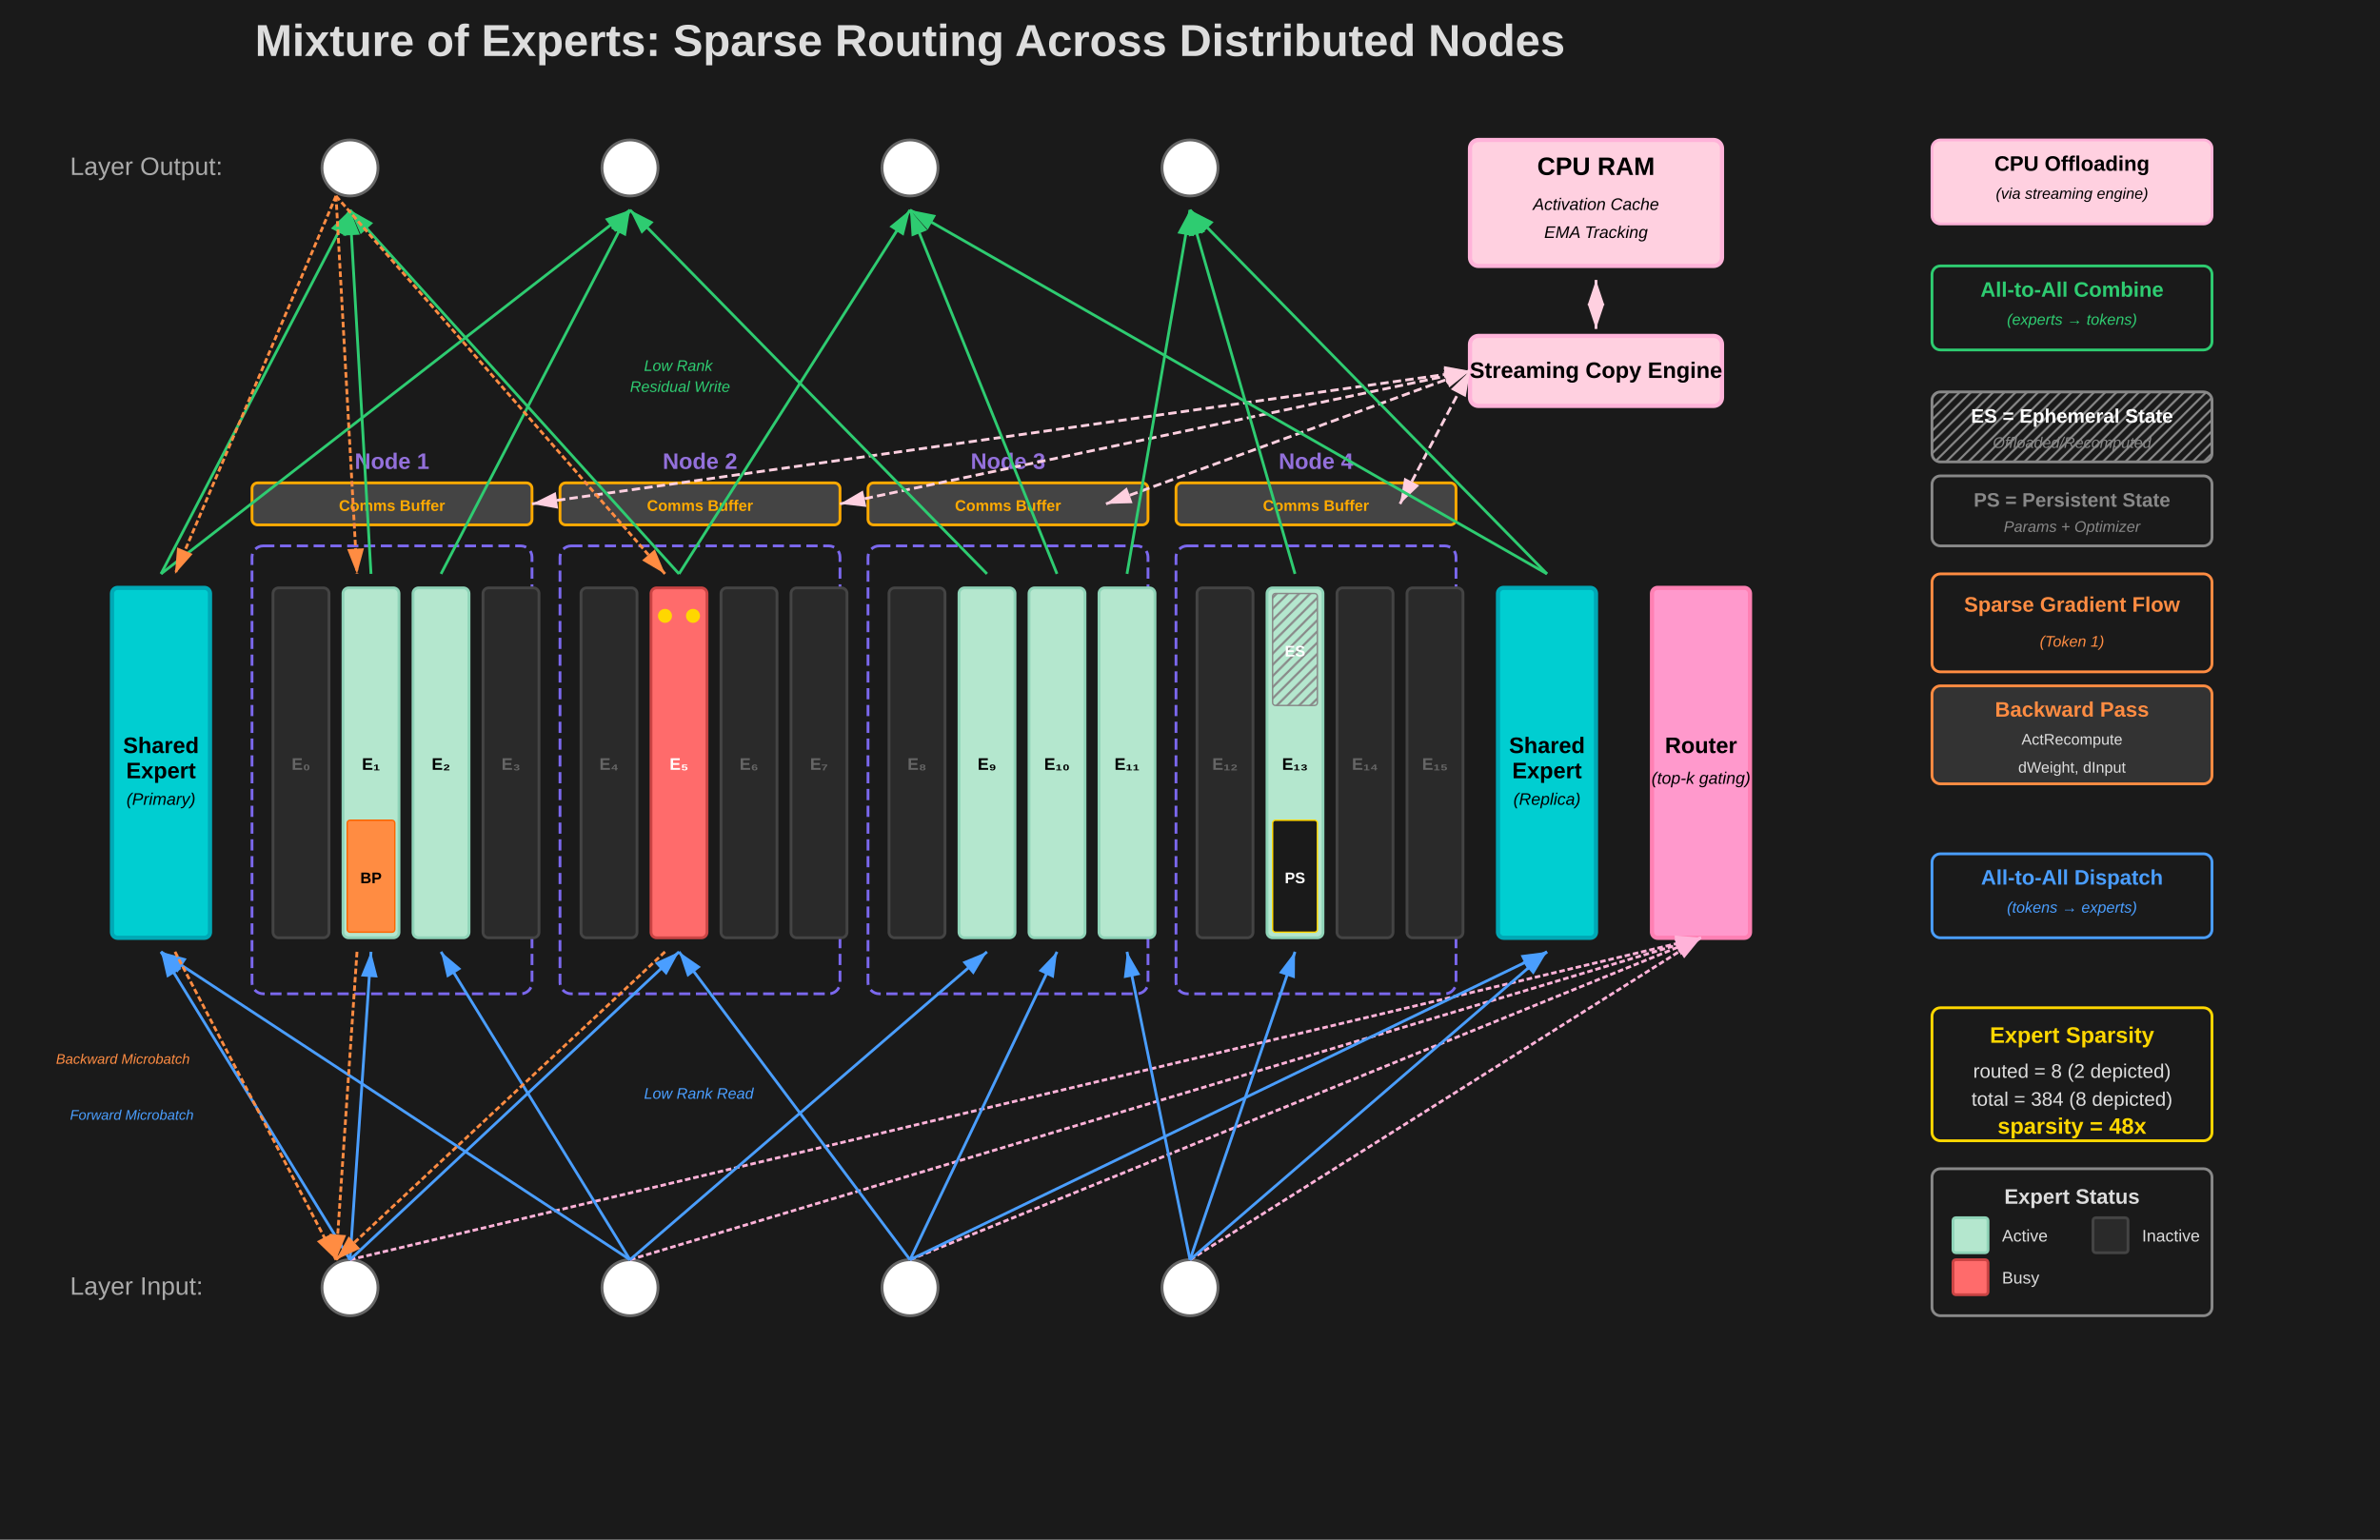
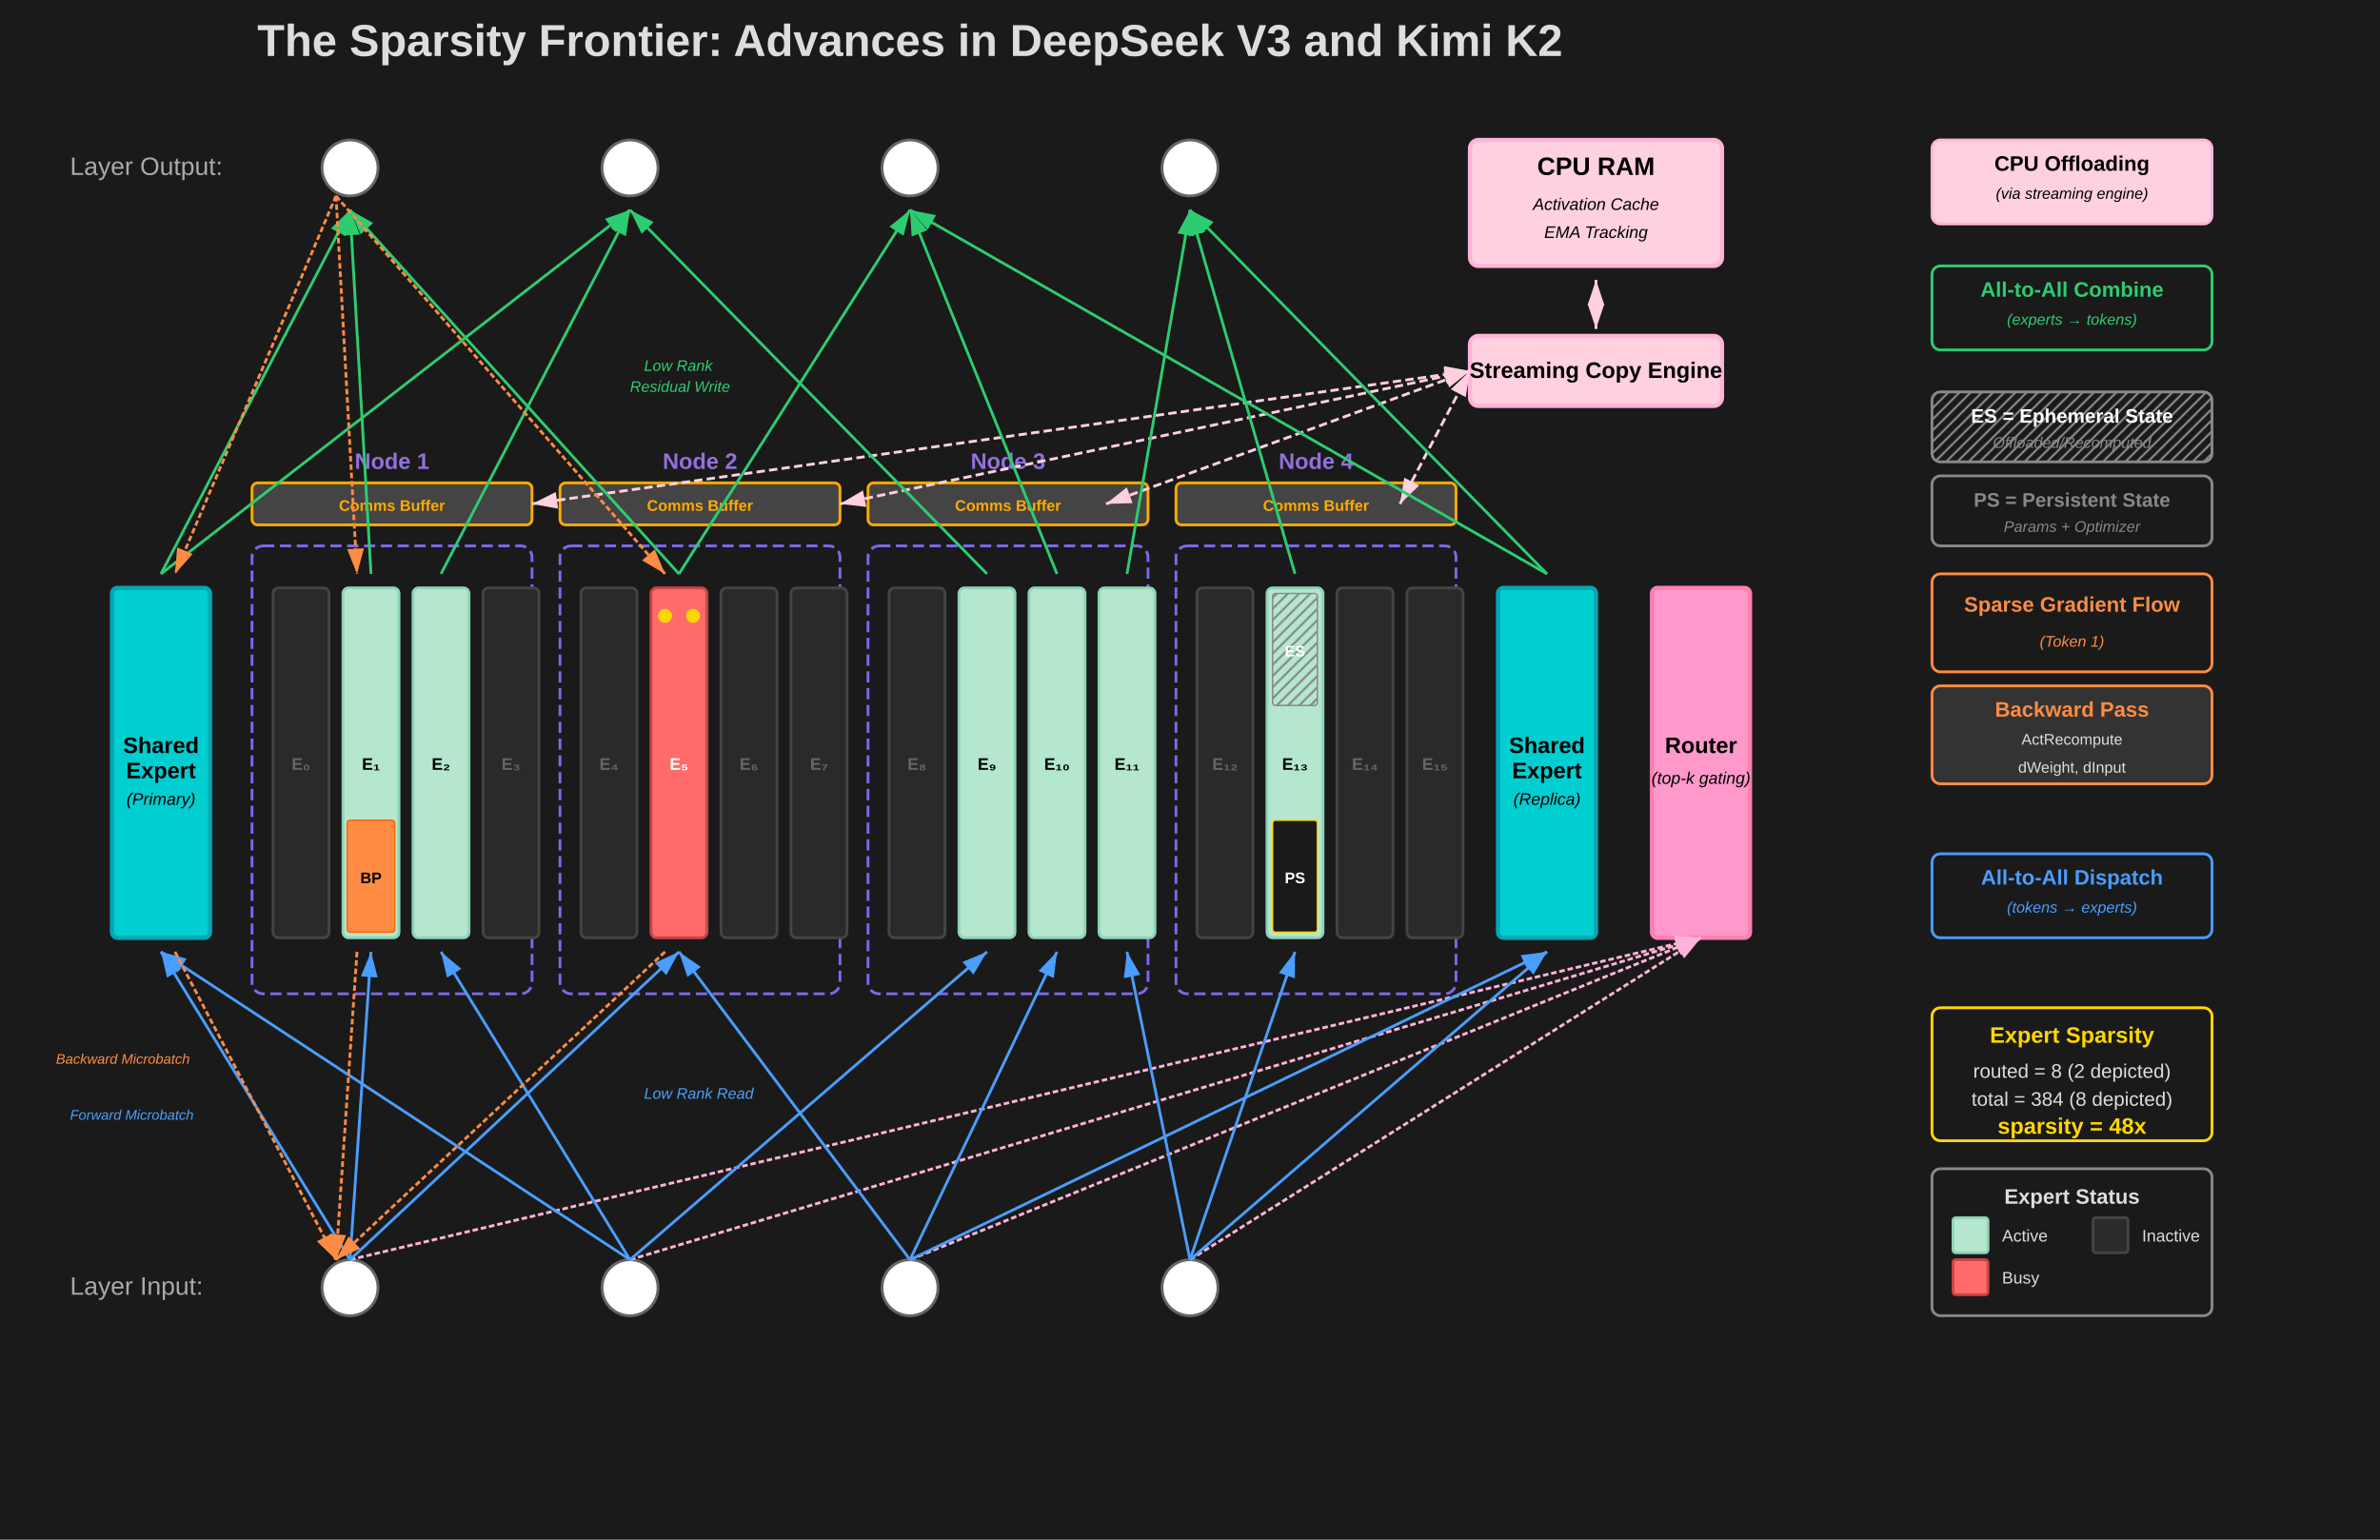
<svg xmlns="http://www.w3.org/2000/svg" viewBox="0 0 1700 1100">
  <rect width="1700" height="1100" fill="#1a1a1a" />
  <defs>
    <pattern id="diagonalStripes" patternUnits="userSpaceOnUse" width="8" height="8">
      <path d="M-2,2 l4,-4 M0,8 l8,-8 M6,10 l4,-4" stroke="#888" stroke-width="1.5" />
    </pattern>
    <marker id="arrowBlue" markerWidth="10" markerHeight="10" refX="9" refY="3" orient="auto" markerUnits="strokeWidth">
      <path d="M0,0 L0,6 L9,3 z" fill="#4a9eff" />
    </marker>
    <marker id="arrowGreen" markerWidth="10" markerHeight="10" refX="9" refY="3" orient="auto" markerUnits="strokeWidth">
      <path d="M0,0 L0,6 L9,3 z" fill="#2ecc71" />
    </marker>
    <marker id="arrowOrange" markerWidth="10" markerHeight="10" refX="9" refY="3" orient="auto" markerUnits="strokeWidth">
      <path d="M0,0 L0,6 L9,3 z" fill="#ff8c42" />
    </marker>
    <marker id="arrowPink2" markerWidth="10" markerHeight="10" refX="9" refY="3" orient="auto" markerUnits="strokeWidth">
      <path d="M0,0 L0,6 L9,3 z" fill="#FFD0E0" />
    </marker>
    <marker id="arrowPink2BidiStart" markerWidth="10" markerHeight="10" refX="0" refY="3" orient="auto" markerUnits="strokeWidth">
      <path d="M9,0 L9,6 L0,3 z" fill="#FFD0E0" />
    </marker>
    <marker id="arrowPink2BidiEnd" markerWidth="10" markerHeight="10" refX="9" refY="3" orient="auto" markerUnits="strokeWidth">
      <path d="M0,0 L0,6 L9,3 z" fill="#FFD0E0" />
    </marker>
    <marker id="arrowPink" markerWidth="10" markerHeight="10" refX="9" refY="3" orient="auto" markerUnits="strokeWidth">
      <path d="M0,0 L0,6 L9,3 z" fill="#FFB3D9" />
    </marker>
  </defs>
-   <text x="650" y="40" fill="#ddd" font-size="32" font-family="Arial, sans-serif" font-weight="700" text-anchor="middle">Mixture of Experts: Sparse Routing Across Distributed Nodes</text>
+   <text x="650" y="40" fill="#ddd" font-size="32" font-family="Arial, sans-serif" font-weight="700" text-anchor="middle">The Sparsity Frontier: Advances in DeepSeek V3 and Kimi K2</text>
  <text x="50" y="125" fill="#aaa" font-size="18" font-family="Arial, sans-serif">Layer Output:</text>
  <circle cx="250" cy="120" r="20" fill="#ffffff" stroke="#666" stroke-width="2" />
  <circle cx="450" cy="120" r="20" fill="#ffffff" stroke="#666" stroke-width="2" />
  <circle cx="650" cy="120" r="20" fill="#ffffff" stroke="#666" stroke-width="2" />
  <circle cx="850" cy="120" r="20" fill="#ffffff" stroke="#666" stroke-width="2" />
  <rect x="1050" y="100" width="180" height="90" fill="#FFD0E0" stroke="#FFB3D9" stroke-width="3" rx="6" />
  <text x="1140" y="125" fill="#000" font-size="18" font-family="Arial, sans-serif" font-weight="700" text-anchor="middle">CPU RAM</text>
  <text x="1140" y="150" fill="#000" font-size="12" font-family="Arial, sans-serif" font-style="italic" text-anchor="middle">Activation Cache</text>
  <text x="1140" y="170" fill="#000" font-size="12" font-family="Arial, sans-serif" font-style="italic" text-anchor="middle">EMA Tracking</text>
  <rect x="1050" y="240" width="180" height="50" fill="#FFD0E0" stroke="#FFB3D9" stroke-width="3" rx="6" />
  <text x="1140" y="270" fill="#000" font-size="16" font-family="Arial, sans-serif" font-weight="700" text-anchor="middle">Streaming Copy Engine</text>
  <line x1="1140" y1="200" x2="1140" y2="235" stroke="#FFD0E0" stroke-width="2" marker-end="url(#arrowPink2BidiEnd)" marker-start="url(#arrowPink2BidiStart)" />
  <rect x="80" y="420" width="70" height="250" fill="#00CED1" stroke="#00A8B5" stroke-width="3" rx="4" />
  <text x="115" y="538" fill="#000" font-size="16" font-family="Arial, sans-serif" font-weight="700" text-anchor="middle">Shared</text>
  <text x="115" y="556" fill="#000" font-size="16" font-family="Arial, sans-serif" font-weight="700" text-anchor="middle">Expert</text>
  <text x="115" y="575" fill="#000" font-size="12" font-family="Arial, sans-serif" font-style="italic" text-anchor="middle">(Primary)</text>
  <text x="280" y="335" fill="#9370db" font-size="16" font-family="Arial, sans-serif" font-weight="600" text-anchor="middle">Node 1</text>
  <text x="500" y="335" fill="#9370db" font-size="16" font-family="Arial, sans-serif" font-weight="600" text-anchor="middle">Node 2</text>
  <text x="720" y="335" fill="#9370db" font-size="16" font-family="Arial, sans-serif" font-weight="600" text-anchor="middle">Node 3</text>
  <text x="940" y="335" fill="#9370db" font-size="16" font-family="Arial, sans-serif" font-weight="600" text-anchor="middle">Node 4</text>
  <rect x="180" y="345" width="200" height="30" fill="#444444" stroke="#ffaa00" stroke-width="2" rx="4" />
  <text x="280" y="365" fill="#ffaa00" font-size="11" font-family="Arial, sans-serif" font-weight="600" text-anchor="middle">Comms Buffer</text>
  <rect x="400" y="345" width="200" height="30" fill="#444444" stroke="#ffaa00" stroke-width="2" rx="4" />
  <text x="500" y="365" fill="#ffaa00" font-size="11" font-family="Arial, sans-serif" font-weight="600" text-anchor="middle">Comms Buffer</text>
  <rect x="620" y="345" width="200" height="30" fill="#444444" stroke="#ffaa00" stroke-width="2" rx="4" />
  <text x="720" y="365" fill="#ffaa00" font-size="11" font-family="Arial, sans-serif" font-weight="600" text-anchor="middle">Comms Buffer</text>
  <rect x="840" y="345" width="200" height="30" fill="#444444" stroke="#ffaa00" stroke-width="2" rx="4" />
  <text x="940" y="365" fill="#ffaa00" font-size="11" font-family="Arial, sans-serif" font-weight="600" text-anchor="middle">Comms Buffer</text>
  <rect x="180" y="390" width="200" height="320" fill="none" stroke="#7b68ee" stroke-width="2" stroke-dasharray="8,4" rx="8" />
  <rect x="400" y="390" width="200" height="320" fill="none" stroke="#7b68ee" stroke-width="2" stroke-dasharray="8,4" rx="8" />
  <rect x="620" y="390" width="200" height="320" fill="none" stroke="#7b68ee" stroke-width="2" stroke-dasharray="8,4" rx="8" />
  <rect x="840" y="390" width="200" height="320" fill="none" stroke="#7b68ee" stroke-width="2" stroke-dasharray="8,4" rx="8" />
  <line x1="380" y1="360" x2="1050" y2="265" stroke="#FFD0E0" stroke-width="2" stroke-dasharray="6,3" marker-end="url(#arrowPink2BidiEnd)" marker-start="url(#arrowPink2BidiStart)" />
  <line x1="600" y1="360" x2="1050" y2="265" stroke="#FFD0E0" stroke-width="2" stroke-dasharray="6,3" marker-end="url(#arrowPink2BidiEnd)" marker-start="url(#arrowPink2BidiStart)" />
  <line x1="790" y1="360" x2="1050" y2="265" stroke="#FFD0E0" stroke-width="2" stroke-dasharray="6,3" marker-end="url(#arrowPink2BidiEnd)" marker-start="url(#arrowPink2BidiStart)" />
  <line x1="1000" y1="360" x2="1050" y2="265" stroke="#FFD0E0" stroke-width="2" stroke-dasharray="6,3" marker-end="url(#arrowPink2BidiEnd)" marker-start="url(#arrowPink2BidiStart)" />
  <rect x="1070" y="420" width="70" height="250" fill="#00CED1" stroke="#00A8B5" stroke-width="3" rx="4" />
  <text x="1105" y="538" fill="#000" font-size="16" font-family="Arial, sans-serif" font-weight="700" text-anchor="middle">Shared</text>
  <text x="1105" y="556" fill="#000" font-size="16" font-family="Arial, sans-serif" font-weight="700" text-anchor="middle">Expert</text>
  <text x="1105" y="575" fill="#000" font-size="12" font-family="Arial, sans-serif" font-style="italic" text-anchor="middle">(Replica)</text>
  <rect x="1180" y="420" width="70" height="250" fill="#FF99CC" stroke="#FF80B3" stroke-width="3" rx="4" />
  <text x="1215" y="538" fill="#000" font-size="16" font-family="Arial, sans-serif" font-weight="700" text-anchor="middle">Router</text>
  <text x="1215" y="560" fill="#000" font-size="12" font-family="Arial, sans-serif" font-style="italic" text-anchor="middle">(top-k gating)</text>
  <rect x="195" y="420" width="40" height="250" fill="#2a2a2a" stroke="#444" stroke-width="2" rx="4" />
  <text x="215" y="550" fill="#666" font-size="12" font-family="Arial, sans-serif" font-weight="600" text-anchor="middle">E₀</text>
  <rect x="245" y="420" width="40" height="250" fill="#B4E7CE" stroke="#8FD4B8" stroke-width="2" rx="4" />
  <text x="265" y="550" fill="#000" font-size="12" font-family="Arial, sans-serif" font-weight="600" text-anchor="middle">E₁</text>
  <rect x="248" y="586" width="34" height="80" fill="#ff8c42" stroke="#ff6600" stroke-width="1" rx="2" />
  <text x="265" y="631" fill="#000" font-size="11" font-family="Arial, sans-serif" font-weight="700" text-anchor="middle">BP</text>
  <rect x="295" y="420" width="40" height="250" fill="#B4E7CE" stroke="#8FD4B8" stroke-width="2" rx="4" />
  <text x="315" y="550" fill="#000" font-size="12" font-family="Arial, sans-serif" font-weight="600" text-anchor="middle">E₂</text>
  <rect x="345" y="420" width="40" height="250" fill="#2a2a2a" stroke="#444" stroke-width="2" rx="4" />
  <text x="365" y="550" fill="#666" font-size="12" font-family="Arial, sans-serif" font-weight="600" text-anchor="middle">E₃</text>
  <rect x="415" y="420" width="40" height="250" fill="#2a2a2a" stroke="#444" stroke-width="2" rx="4" />
  <text x="435" y="550" fill="#666" font-size="12" font-family="Arial, sans-serif" font-weight="600" text-anchor="middle">E₄</text>
  <rect x="465" y="420" width="40" height="250" fill="#ff6b6b" stroke="#cc4444" stroke-width="2" rx="4" />
  <text x="485" y="550" fill="#fff" font-size="12" font-family="Arial, sans-serif" font-weight="600" text-anchor="middle">E₅</text>
  <circle cx="495" cy="440" r="5" fill="#ffd700" />
  <circle cx="475" cy="440" r="5" fill="#ffd700" />
  <rect x="515" y="420" width="40" height="250" fill="#2a2a2a" stroke="#444" stroke-width="2" rx="4" />
  <text x="535" y="550" fill="#666" font-size="12" font-family="Arial, sans-serif" font-weight="600" text-anchor="middle">E₆</text>
  <rect x="565" y="420" width="40" height="250" fill="#2a2a2a" stroke="#444" stroke-width="2" rx="4" />
  <text x="585" y="550" fill="#666" font-size="12" font-family="Arial, sans-serif" font-weight="600" text-anchor="middle">E₇</text>
  <rect x="635" y="420" width="40" height="250" fill="#2a2a2a" stroke="#444" stroke-width="2" rx="4" />
  <text x="655" y="550" fill="#666" font-size="12" font-family="Arial, sans-serif" font-weight="600" text-anchor="middle">E₈</text>
  <rect x="685" y="420" width="40" height="250" fill="#B4E7CE" stroke="#8FD4B8" stroke-width="2" rx="4" />
  <text x="705" y="550" fill="#000" font-size="12" font-family="Arial, sans-serif" font-weight="600" text-anchor="middle">E₉</text>
  <rect x="735" y="420" width="40" height="250" fill="#B4E7CE" stroke="#8FD4B8" stroke-width="2" rx="4" />
  <text x="755" y="550" fill="#000" font-size="12" font-family="Arial, sans-serif" font-weight="600" text-anchor="middle">E₁₀</text>
  <rect x="785" y="420" width="40" height="250" fill="#B4E7CE" stroke="#8FD4B8" stroke-width="2" rx="4" />
  <text x="805" y="550" fill="#000" font-size="12" font-family="Arial, sans-serif" font-weight="600" text-anchor="middle">E₁₁</text>
  <rect x="855" y="420" width="40" height="250" fill="#2a2a2a" stroke="#444" stroke-width="2" rx="4" />
  <text x="875" y="550" fill="#666" font-size="12" font-family="Arial, sans-serif" font-weight="600" text-anchor="middle">E₁₂</text>
  <rect x="905" y="420" width="40" height="250" fill="#B4E7CE" stroke="#8FD4B8" stroke-width="2" rx="4" />
  <text x="925" y="550" fill="#000" font-size="12" font-family="Arial, sans-serif" font-weight="600" text-anchor="middle">E₁₃</text>
  <rect x="909" y="424" width="32" height="80" fill="url(#diagonalStripes)" stroke="#888" stroke-width="1" rx="2" />
  <text x="925" y="469" fill="#fff" font-size="11" font-family="Arial, sans-serif" font-weight="700" text-anchor="middle">ES</text>
  <rect x="909" y="586" width="32" height="80" fill="#1a1a1a" stroke="#ffd700" stroke-width="1" rx="2" />
  <text x="925" y="631" fill="#fff" font-size="11" font-family="Arial, sans-serif" font-weight="700" text-anchor="middle">PS</text>
  <rect x="955" y="420" width="40" height="250" fill="#2a2a2a" stroke="#444" stroke-width="2" rx="4" />
  <text x="975" y="550" fill="#666" font-size="12" font-family="Arial, sans-serif" font-weight="600" text-anchor="middle">E₁₄</text>
  <rect x="1005" y="420" width="40" height="250" fill="#2a2a2a" stroke="#444" stroke-width="2" rx="4" />
  <text x="1025" y="550" fill="#666" font-size="12" font-family="Arial, sans-serif" font-weight="600" text-anchor="middle">E₁₅</text>
  <text x="50" y="925" fill="#aaa" font-size="18" font-family="Arial, sans-serif">Layer Input:</text>
  <circle cx="250" cy="920" r="20" fill="#ffffff" stroke="#666" stroke-width="2" />
  <circle cx="450" cy="920" r="20" fill="#ffffff" stroke="#666" stroke-width="2" />
  <circle cx="650" cy="920" r="20" fill="#ffffff" stroke="#666" stroke-width="2" />
  <circle cx="850" cy="920" r="20" fill="#ffffff" stroke="#666" stroke-width="2" />
  <line x1="250" y1="900" x2="1215" y2="670" stroke="#FFB3D9" stroke-width="2" stroke-dasharray="4,2" marker-end="url(#arrowPink)" />
  <line x1="450" y1="900" x2="1215" y2="670" stroke="#FFB3D9" stroke-width="2" stroke-dasharray="4,2" marker-end="url(#arrowPink)" />
  <line x1="650" y1="900" x2="1215" y2="670" stroke="#FFB3D9" stroke-width="2" stroke-dasharray="4,2" marker-end="url(#arrowPink)" />
  <line x1="850" y1="900" x2="1215" y2="670" stroke="#FFB3D9" stroke-width="2" stroke-dasharray="4,2" marker-end="url(#arrowPink)" />
  <line x1="250" y1="900" x2="265" y2="680" stroke="#4a9eff" stroke-width="2" marker-end="url(#arrowBlue)" />
  <line x1="250" y1="900" x2="485" y2="680" stroke="#4a9eff" stroke-width="2" marker-end="url(#arrowBlue)" />
  <line x1="250" y1="900" x2="115" y2="680" stroke="#4a9eff" stroke-width="2" marker-end="url(#arrowBlue)" />
  <line x1="450" y1="900" x2="315" y2="680" stroke="#4a9eff" stroke-width="2" marker-end="url(#arrowBlue)" />
  <line x1="450" y1="900" x2="705" y2="680" stroke="#4a9eff" stroke-width="2" marker-end="url(#arrowBlue)" />
  <line x1="450" y1="900" x2="115" y2="680" stroke="#4a9eff" stroke-width="2" marker-end="url(#arrowBlue)" />
  <text x="460" y="785" fill="#4a9eff" font-size="11" font-family="Arial, sans-serif" font-style="italic">Low Rank Read</text>
  <line x1="650" y1="900" x2="485" y2="680" stroke="#4a9eff" stroke-width="2" marker-end="url(#arrowBlue)" />
  <line x1="650" y1="900" x2="755" y2="680" stroke="#4a9eff" stroke-width="2" marker-end="url(#arrowBlue)" />
  <line x1="650" y1="900" x2="1105" y2="680" stroke="#4a9eff" stroke-width="2" marker-end="url(#arrowBlue)" />
  <line x1="850" y1="900" x2="805" y2="680" stroke="#4a9eff" stroke-width="2" marker-end="url(#arrowBlue)" />
  <line x1="850" y1="900" x2="925" y2="680" stroke="#4a9eff" stroke-width="2" marker-end="url(#arrowBlue)" />
  <line x1="850" y1="900" x2="1105" y2="680" stroke="#4a9eff" stroke-width="2" marker-end="url(#arrowBlue)" />
  <text x="50" y="800" fill="#4a9eff" font-size="10" font-family="Arial, sans-serif" font-style="italic">Forward Microbatch</text>
  <line x1="265" y1="410" x2="250" y2="150" stroke="#2ecc71" stroke-width="2" marker-end="url(#arrowGreen)" />
  <text x="460" y="265" fill="#2ecc71" font-size="11" font-family="Arial, sans-serif" font-style="italic">Low Rank</text>
  <text x="450" y="280" fill="#2ecc71" font-size="11" font-family="Arial, sans-serif" font-style="italic">Residual Write</text>
  <line x1="315" y1="410" x2="450" y2="150" stroke="#2ecc71" stroke-width="2" marker-end="url(#arrowGreen)" />
  <line x1="485" y1="410" x2="250" y2="150" stroke="#2ecc71" stroke-width="2" marker-end="url(#arrowGreen)" />
  <line x1="485" y1="410" x2="650" y2="150" stroke="#2ecc71" stroke-width="2" marker-end="url(#arrowGreen)" />
  <line x1="705" y1="410" x2="450" y2="150" stroke="#2ecc71" stroke-width="2" marker-end="url(#arrowGreen)" />
  <line x1="755" y1="410" x2="650" y2="150" stroke="#2ecc71" stroke-width="2" marker-end="url(#arrowGreen)" />
  <line x1="805" y1="410" x2="850" y2="150" stroke="#2ecc71" stroke-width="2" marker-end="url(#arrowGreen)" />
  <line x1="925" y1="410" x2="850" y2="150" stroke="#2ecc71" stroke-width="2" marker-end="url(#arrowGreen)" />
  <line x1="115" y1="410" x2="250" y2="150" stroke="#2ecc71" stroke-width="2" marker-end="url(#arrowGreen)" />
  <line x1="115" y1="410" x2="450" y2="150" stroke="#2ecc71" stroke-width="2" marker-end="url(#arrowGreen)" />
  <line x1="1105" y1="410" x2="650" y2="150" stroke="#2ecc71" stroke-width="2" marker-end="url(#arrowGreen)" />
  <line x1="1105" y1="410" x2="850" y2="150" stroke="#2ecc71" stroke-width="2" marker-end="url(#arrowGreen)" />
  <line x1="240" y1="140" x2="125" y2="410" stroke="#ff8c42" stroke-width="2" stroke-dasharray="4,2" marker-end="url(#arrowOrange)" />
  <line x1="240" y1="140" x2="255" y2="410" stroke="#ff8c42" stroke-width="2" stroke-dasharray="4,2" marker-end="url(#arrowOrange)" />
  <line x1="240" y1="140" x2="475" y2="410" stroke="#ff8c42" stroke-width="2" stroke-dasharray="4,2" marker-end="url(#arrowOrange)" />
  <line x1="125" y1="680" x2="240" y2="900" stroke="#ff8c42" stroke-width="2" stroke-dasharray="4,2" marker-end="url(#arrowOrange)" />
  <line x1="255" y1="680" x2="240" y2="900" stroke="#ff8c42" stroke-width="2" stroke-dasharray="4,2" marker-end="url(#arrowOrange)" />
  <line x1="475" y1="680" x2="240" y2="900" stroke="#ff8c42" stroke-width="2" stroke-dasharray="4,2" marker-end="url(#arrowOrange)" />
  <text x="40" y="760" fill="#ff8c42" font-size="10" font-family="Arial, sans-serif" font-style="italic">Backward Microbatch</text>
  <rect x="1380" y="100" width="200" height="60" fill="#FFD0E0" stroke="#FFB3D9" stroke-width="2" rx="6" />
  <text x="1480" y="122" fill="#000" font-size="15" font-family="Arial, sans-serif" font-weight="700" text-anchor="middle">CPU Offloading</text>
  <text x="1480" y="142" fill="#000" font-size="11" font-family="Arial, sans-serif" font-style="italic" text-anchor="middle">(via streaming engine)</text>
  <rect x="1380" y="190" width="200" height="60" fill="#1a1a1a" stroke="#2ecc71" stroke-width="2" rx="6" />
  <text x="1480" y="212" fill="#2ecc71" font-size="15" font-family="Arial, sans-serif" font-weight="700" text-anchor="middle">All-to-All Combine</text>
  <text x="1480" y="232" fill="#2ecc71" font-size="11" font-family="Arial, sans-serif" font-style="italic" text-anchor="middle">(experts → tokens)</text>
  <rect x="1380" y="280" width="200" height="50" fill="url(#diagonalStripes)" stroke="#888" stroke-width="2" rx="6" />
  <text x="1480" y="302" fill="#fff" font-size="14" font-family="Arial, sans-serif" font-weight="700" text-anchor="middle">ES = Ephemeral State</text>
  <text x="1480" y="320" fill="#888" font-size="11" font-family="Arial, sans-serif" font-style="italic" text-anchor="middle">Offloaded/Recomputed</text>
  <rect x="1380" y="340" width="200" height="50" fill="#1a1a1a" stroke="#888" stroke-width="2" rx="6" />
  <text x="1480" y="362" fill="#888" font-size="14" font-family="Arial, sans-serif" font-weight="700" text-anchor="middle">PS = Persistent State</text>
  <text x="1480" y="380" fill="#888" font-size="11" font-family="Arial, sans-serif" font-style="italic" text-anchor="middle">Params + Optimizer</text>
  <rect x="1380" y="410" width="200" height="70" fill="#1a1a1a" stroke="#ff8c42" stroke-width="2" rx="6" />
  <text x="1480" y="437" fill="#ff8c42" font-size="15" font-family="Arial, sans-serif" font-weight="700" text-anchor="middle">Sparse Gradient Flow</text>
  <text x="1480" y="462" fill="#ff8c42" font-size="11" font-family="Arial, sans-serif" font-style="italic" text-anchor="middle">(Token 1)</text>
  <rect x="1380" y="490" width="200" height="70" fill="#333333" stroke="#ff8c42" stroke-width="2" rx="6" />
  <text x="1480" y="512" fill="#ff8c42" font-size="15" font-family="Arial, sans-serif" font-weight="700" text-anchor="middle">Backward Pass</text>
  <text x="1480" y="532" fill="#ddd" font-size="11" font-family="Arial, sans-serif" text-anchor="middle">ActRecompute</text>
  <text x="1480" y="552" fill="#ddd" font-size="11" font-family="Arial, sans-serif" text-anchor="middle">dWeight, dInput</text>
  <rect x="1380" y="610" width="200" height="60" fill="#1a1a1a" stroke="#4a9eff" stroke-width="2" rx="6" />
  <text x="1480" y="632" fill="#4a9eff" font-size="15" font-family="Arial, sans-serif" font-weight="700" text-anchor="middle">All-to-All Dispatch</text>
  <text x="1480" y="652" fill="#4a9eff" font-size="11" font-family="Arial, sans-serif" font-style="italic" text-anchor="middle">(tokens → experts)</text>
  <rect x="1380" y="720" width="200" height="95" fill="#1a1a1a" stroke="#ffd700" stroke-width="2" rx="6" />
  <text x="1480" y="745" fill="#ffd700" font-size="16" font-family="Arial, sans-serif" font-weight="700" text-anchor="middle">Expert Sparsity</text>
  <text x="1480" y="770" fill="#ddd" font-size="14" font-family="Arial, sans-serif" text-anchor="middle">routed = 8 (2 depicted)</text>
  <text x="1480" y="790" fill="#ddd" font-size="14" font-family="Arial, sans-serif" text-anchor="middle">total = 384 (8 depicted)</text>
  <text x="1480" y="810" fill="#ffd700" font-size="16" font-family="Arial, sans-serif" font-weight="700" text-anchor="middle">sparsity = 48x</text>
  <rect x="1380" y="835" width="200" height="105" fill="#1a1a1a" stroke="#888" stroke-width="2" rx="6" />
  <text x="1480" y="860" fill="#ddd" font-size="15" font-family="Arial, sans-serif" font-weight="700" text-anchor="middle">Expert Status</text>
  <rect x="1395" y="870" width="25" height="25" fill="#B4E7CE" stroke="#8FD4B8" stroke-width="2" rx="2" />
  <text x="1430" y="887" fill="#ddd" font-size="12" font-family="Arial, sans-serif">Active</text>
  <rect x="1395" y="900" width="25" height="25" fill="#ff6b6b" stroke="#cc4444" stroke-width="2" rx="2" />
  <text x="1430" y="917" fill="#ddd" font-size="12" font-family="Arial, sans-serif">Busy</text>
  <rect x="1495" y="870" width="25" height="25" fill="#2a2a2a" stroke="#444" stroke-width="2" rx="2" />
  <text x="1530" y="887" fill="#ddd" font-size="12" font-family="Arial, sans-serif">Inactive</text>
</svg>
